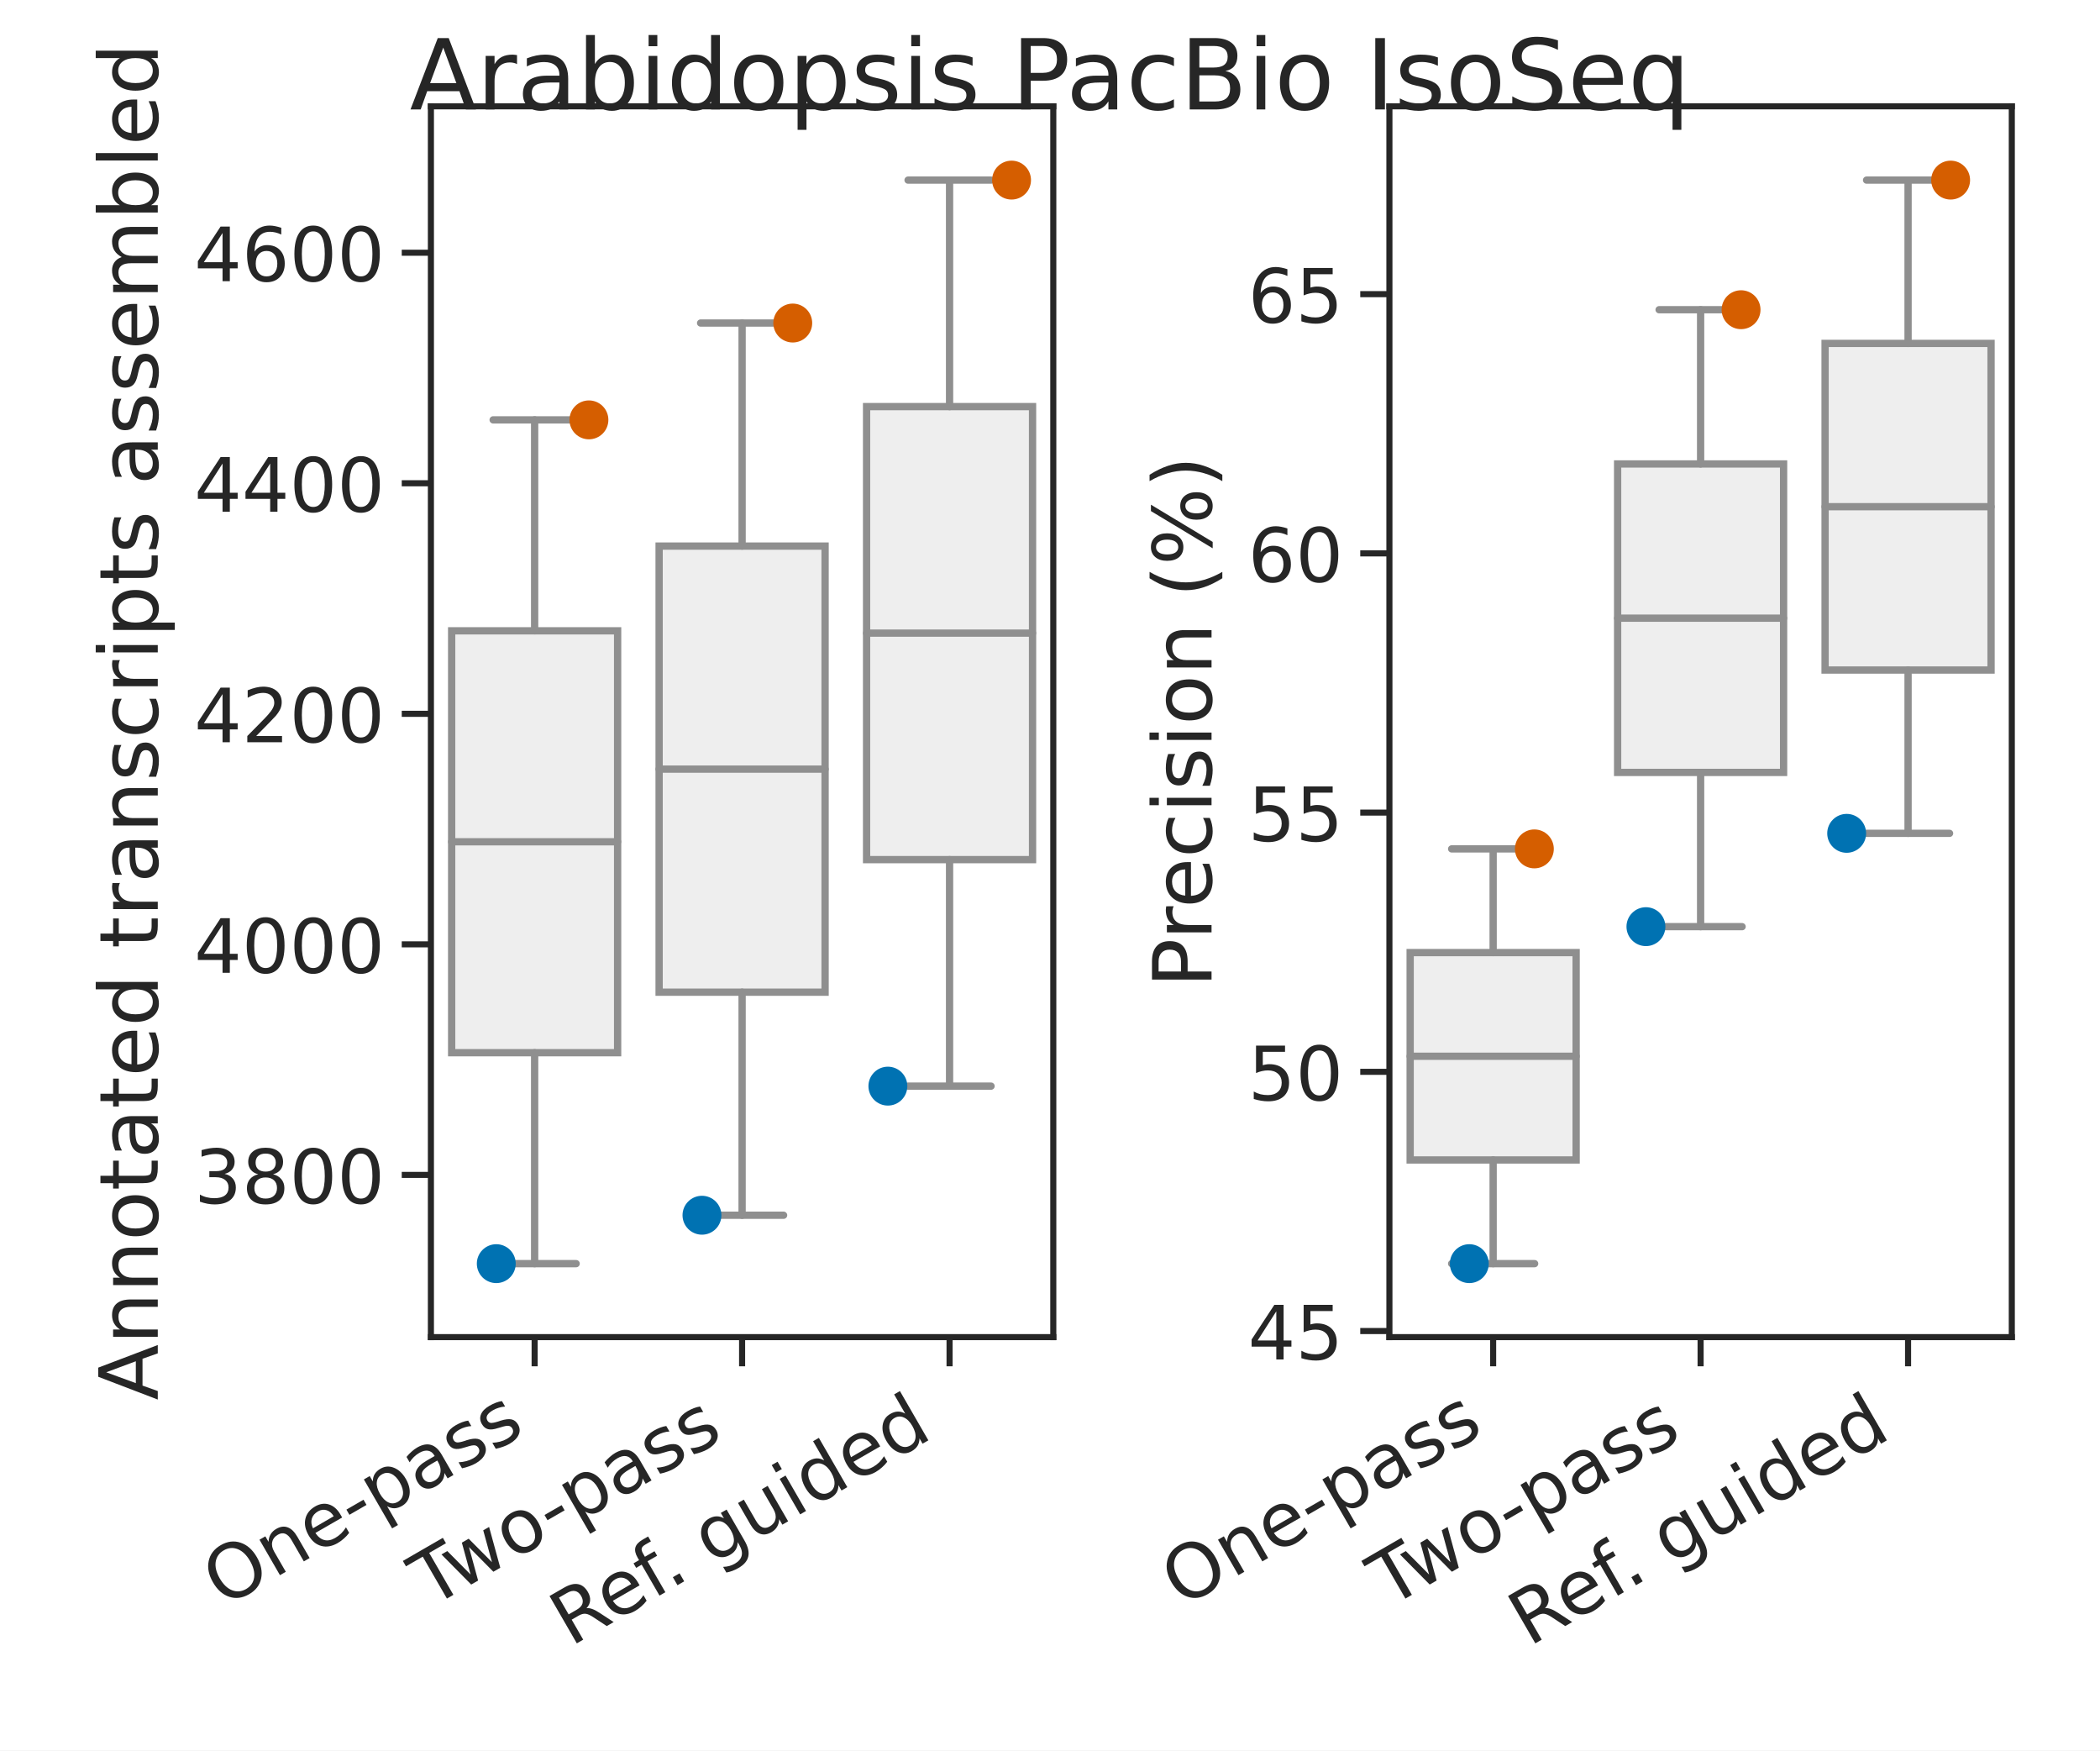
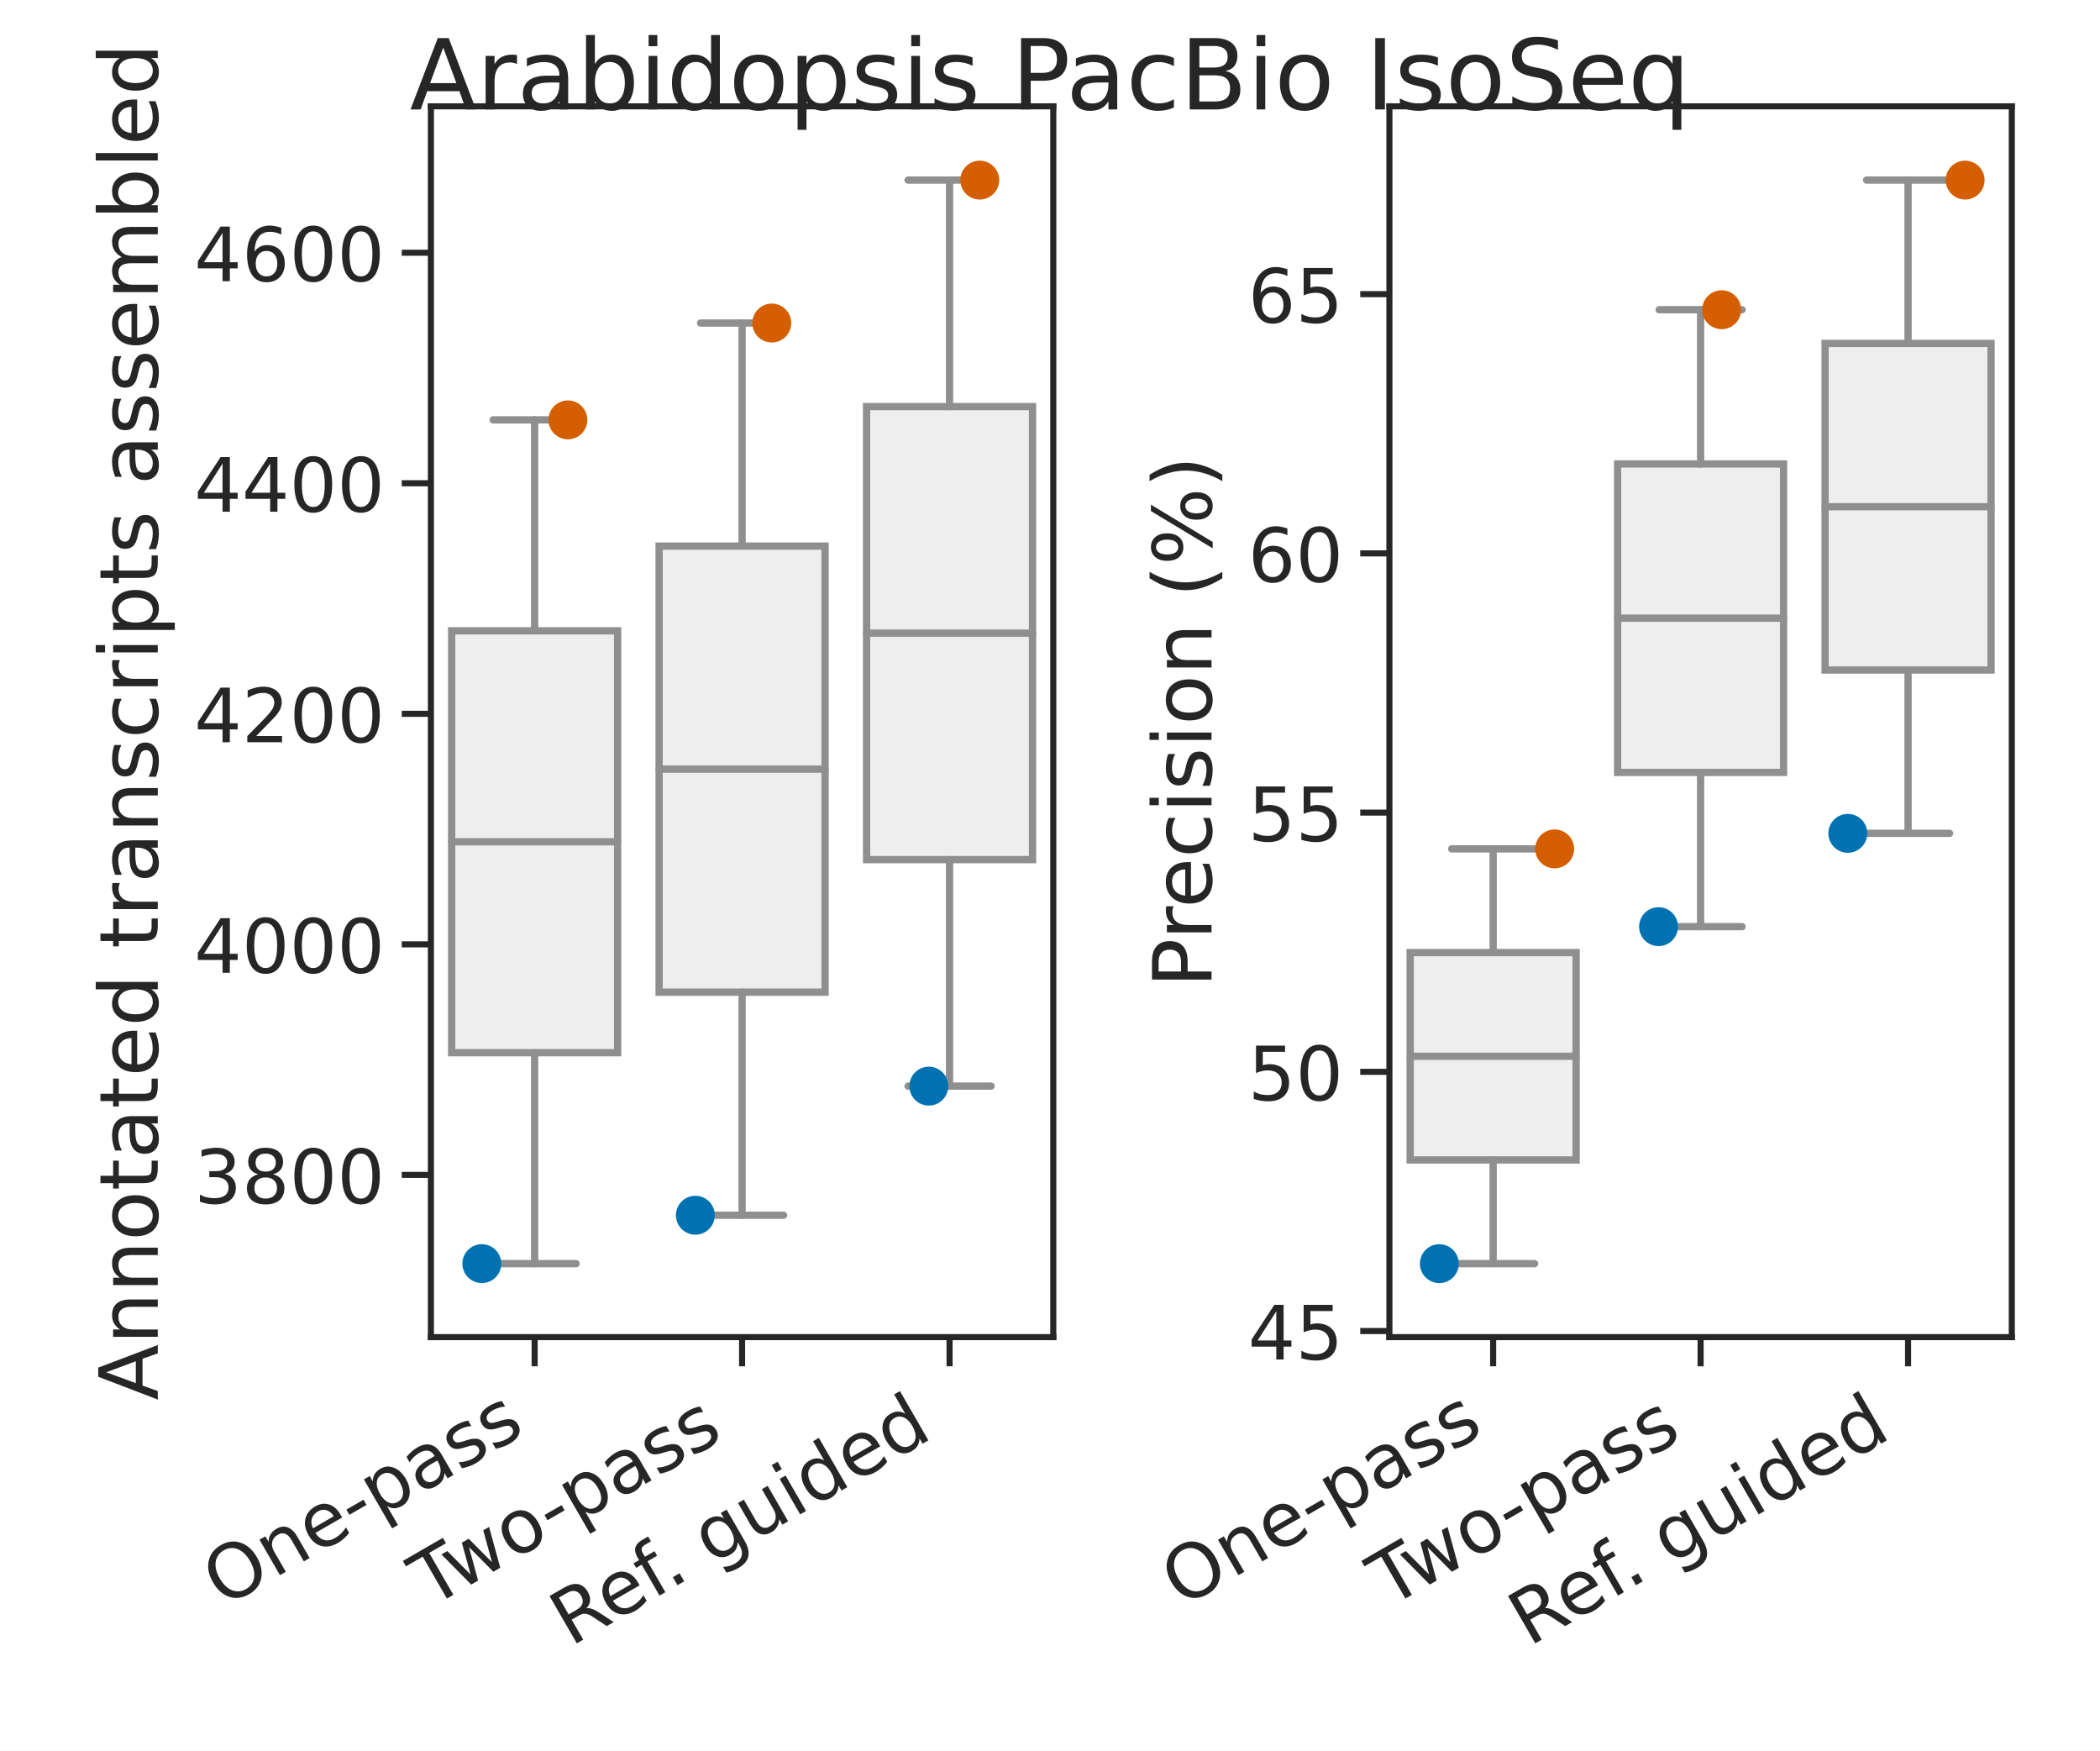
<svg xmlns="http://www.w3.org/2000/svg" xmlns:xlink="http://www.w3.org/1999/xlink" height="360pt" version="1.1" viewBox="0 0 432 360" width="432pt">
  <defs>
    <style type="text/css">
*{stroke-linecap:butt;stroke-linejoin:round;}
  </style>
  </defs>
  <g id="figure_1">
    <g id="patch_1">
      <path d="M 0 360  L 432 360  L 432 0  L 0 0  z " style="fill:#ffffff;" />
    </g>
    <g id="axes_1">
      <g id="patch_2">
        <path d="M 88.644 274.998  L 216.678 274.998  L 216.678 21.869  L 88.644 21.869  z " style="fill:#ffffff;" />
      </g>
      <g id="matplotlib.axis_1">
        <g id="xtick_1">
          <g id="line2d_1">
            <defs>
-               <path d="M 0 0  L 0 6  " id="m34d4d2c8b2" style="stroke:#262626;stroke-width:1.25;" />
+               <path d="M 0 0  L 0 6  " id="me820426468" style="stroke:#262626;stroke-width:1.25;" />
            </defs>
            <g>
-               <use style="fill:#262626;stroke:#262626;stroke-width:1.25;" x="109.983" xlink:href="#m34d4d2c8b2" y="274.998" />
+               <use style="fill:#262626;stroke:#262626;stroke-width:1.25;" x="109.983" xlink:href="#me820426468" y="274.998" />
            </g>
          </g>
          <g id="text_1">
            <text style="fill:#262626;font-family:DejaVu Sans;font-size:15.4px;font-style:normal;font-weight:normal;" transform="translate(45.87794 330.7188)rotate(-30)">One-pass</text>
          </g>
        </g>
        <g id="xtick_2">
          <g id="line2d_2">
            <g>
-               <use style="fill:#262626;stroke:#262626;stroke-width:1.25;" x="152.661" xlink:href="#m34d4d2c8b2" y="274.998" />
+               <use style="fill:#262626;stroke:#262626;stroke-width:1.25;" x="152.661" xlink:href="#me820426468" y="274.998" />
            </g>
          </g>
          <g id="text_2">
            <text style="fill:#262626;font-family:DejaVu Sans;font-size:15.4px;font-style:normal;font-weight:normal;" transform="translate(88.53093 330.7333)rotate(-30)">Two-pass</text>
          </g>
        </g>
        <g id="xtick_3">
          <g id="line2d_3">
            <g>
-               <use style="fill:#262626;stroke:#262626;stroke-width:1.25;" x="195.339" xlink:href="#m34d4d2c8b2" y="274.998" />
+               <use style="fill:#262626;stroke:#262626;stroke-width:1.25;" x="195.339" xlink:href="#me820426468" y="274.998" />
            </g>
          </g>
          <g id="text_3">
            <text style="fill:#262626;font-family:DejaVu Sans;font-size:15.4px;font-style:normal;font-weight:normal;" transform="translate(117.3512 338.7341)rotate(-30)">Ref. guided</text>
          </g>
        </g>
      </g>
      <g id="matplotlib.axis_2">
        <g id="ytick_1">
          <g id="line2d_4">
            <defs>
-               <path d="M 0 0  L -6 0  " id="m4e5c5e08ab" style="stroke:#262626;stroke-width:1.25;" />
+               <path d="M 0 0  L -6 0  " id="mbccf511c32" style="stroke:#262626;stroke-width:1.25;" />
            </defs>
            <g>
-               <use style="fill:#262626;stroke:#262626;stroke-width:1.25;" x="88.644" xlink:href="#m4e5c5e08ab" y="241.631" />
+               <use style="fill:#262626;stroke:#262626;stroke-width:1.25;" x="88.644" xlink:href="#mbccf511c32" y="241.631" />
            </g>
          </g>
          <g id="text_4">
            <text style="fill:#262626;font-family:DejaVu Sans;font-size:15.4px;font-style:normal;font-weight:normal;text-anchor:end;" transform="rotate(-0, 79.144, 247.4816)" x="79.144" y="247.482">3800</text>
          </g>
        </g>
        <g id="ytick_2">
          <g id="line2d_5">
            <g>
-               <use style="fill:#262626;stroke:#262626;stroke-width:1.25;" x="88.644" xlink:href="#m4e5c5e08ab" y="194.217" />
+               <use style="fill:#262626;stroke:#262626;stroke-width:1.25;" x="88.644" xlink:href="#mbccf511c32" y="194.217" />
            </g>
          </g>
          <g id="text_5">
            <text style="fill:#262626;font-family:DejaVu Sans;font-size:15.4px;font-style:normal;font-weight:normal;text-anchor:end;" transform="rotate(-0, 79.144, 200.0679)" x="79.144" y="200.068">4000</text>
          </g>
        </g>
        <g id="ytick_3">
          <g id="line2d_6">
            <g>
-               <use style="fill:#262626;stroke:#262626;stroke-width:1.25;" x="88.644" xlink:href="#m4e5c5e08ab" y="146.803" />
+               <use style="fill:#262626;stroke:#262626;stroke-width:1.25;" x="88.644" xlink:href="#mbccf511c32" y="146.803" />
            </g>
          </g>
          <g id="text_6">
            <text style="fill:#262626;font-family:DejaVu Sans;font-size:15.4px;font-style:normal;font-weight:normal;text-anchor:end;" transform="rotate(-0, 79.144, 152.6542)" x="79.144" y="152.654">4200</text>
          </g>
        </g>
        <g id="ytick_4">
          <g id="line2d_7">
            <g>
-               <use style="fill:#262626;stroke:#262626;stroke-width:1.25;" x="88.644" xlink:href="#m4e5c5e08ab" y="99.39" />
+               <use style="fill:#262626;stroke:#262626;stroke-width:1.25;" x="88.644" xlink:href="#mbccf511c32" y="99.39" />
            </g>
          </g>
          <g id="text_7">
            <text style="fill:#262626;font-family:DejaVu Sans;font-size:15.4px;font-style:normal;font-weight:normal;text-anchor:end;" transform="rotate(-0, 79.144, 105.2406)" x="79.144" y="105.241">4400</text>
          </g>
        </g>
        <g id="ytick_5">
          <g id="line2d_8">
            <g>
-               <use style="fill:#262626;stroke:#262626;stroke-width:1.25;" x="88.644" xlink:href="#m4e5c5e08ab" y="51.976" />
+               <use style="fill:#262626;stroke:#262626;stroke-width:1.25;" x="88.644" xlink:href="#mbccf511c32" y="51.976" />
            </g>
          </g>
          <g id="text_8">
            <text style="fill:#262626;font-family:DejaVu Sans;font-size:15.4px;font-style:normal;font-weight:normal;text-anchor:end;" transform="rotate(-0, 79.144, 57.82688)" x="79.144" y="57.827">4600</text>
          </g>
        </g>
        <g id="text_9">
          <text style="fill:#262626;font-family:DejaVu Sans;font-size:16.8px;font-style:normal;font-weight:normal;text-anchor:middle;" transform="rotate(-90, 32.45712, 148.4337)" x="32.457" y="148.434">Annotated transcripts assembled</text>
        </g>
      </g>
      <g id="patch_3">
-         <path clip-path="url(#p59d3397a83)" d="M 92.912 216.502  L 127.054 216.502  L 127.054 129.735  L 92.912 129.735  L 92.912 216.502  z " style="fill:#eeeeee;stroke:#8f8f8f;stroke-linejoin:miter;stroke-width:1.5;" />
+         <path clip-path="url(#p1c1df16504)" d="M 92.912 216.502  L 127.054 216.502  L 127.054 129.735  L 92.912 129.735  L 92.912 216.502  z " style="fill:#eeeeee;stroke:#8f8f8f;stroke-linejoin:miter;stroke-width:1.5;" />
      </g>
      <g id="patch_4">
-         <path clip-path="url(#p59d3397a83)" d="M 135.59 204.055  L 169.732 204.055  L 169.732 112.31  L 135.59 112.31  L 135.59 204.055  z " style="fill:#eeeeee;stroke:#8f8f8f;stroke-linejoin:miter;stroke-width:1.5;" />
+         <path clip-path="url(#p1c1df16504)" d="M 135.59 204.055  L 169.732 204.055  L 169.732 112.31  L 135.59 112.31  L 135.59 204.055  z " style="fill:#eeeeee;stroke:#8f8f8f;stroke-linejoin:miter;stroke-width:1.5;" />
      </g>
      <g id="patch_5">
-         <path clip-path="url(#p59d3397a83)" d="M 178.268 176.793  L 212.41 176.793  L 212.41 83.625  L 178.268 83.625  L 178.268 176.793  z " style="fill:#eeeeee;stroke:#8f8f8f;stroke-linejoin:miter;stroke-width:1.5;" />
+         <path clip-path="url(#p1c1df16504)" d="M 178.268 176.793  L 212.41 176.793  L 212.41 83.625  L 178.268 83.625  L 178.268 176.793  z " style="fill:#eeeeee;stroke:#8f8f8f;stroke-linejoin:miter;stroke-width:1.5;" />
      </g>
      <g id="PathCollection_1" />
      <g id="PathCollection_2" />
      <g id="line2d_9">
-         <path clip-path="url(#p59d3397a83)" d="M 109.983 216.502  L 109.983 259.885  " style="fill:none;stroke:#8f8f8f;stroke-linecap:round;stroke-width:1.5;" />
+         <path clip-path="url(#p1c1df16504)" d="M 109.983 216.502  L 109.983 259.885  " style="fill:none;stroke:#8f8f8f;stroke-linecap:round;stroke-width:1.5;" />
      </g>
      <g id="line2d_10">
-         <path clip-path="url(#p59d3397a83)" d="M 109.983 129.735  L 109.983 86.351  " style="fill:none;stroke:#8f8f8f;stroke-linecap:round;stroke-width:1.5;" />
+         <path clip-path="url(#p1c1df16504)" d="M 109.983 129.735  L 109.983 86.351  " style="fill:none;stroke:#8f8f8f;stroke-linecap:round;stroke-width:1.5;" />
      </g>
      <g id="line2d_11">
-         <path clip-path="url(#p59d3397a83)" d="M 101.447 259.885  L 118.519 259.885  " style="fill:none;stroke:#8f8f8f;stroke-linecap:round;stroke-width:1.5;" />
+         <path clip-path="url(#p1c1df16504)" d="M 101.447 259.885  L 118.519 259.885  " style="fill:none;stroke:#8f8f8f;stroke-linecap:round;stroke-width:1.5;" />
      </g>
      <g id="line2d_12">
-         <path clip-path="url(#p59d3397a83)" d="M 101.447 86.351  L 118.519 86.351  " style="fill:none;stroke:#8f8f8f;stroke-linecap:round;stroke-width:1.5;" />
+         <path clip-path="url(#p1c1df16504)" d="M 101.447 86.351  L 118.519 86.351  " style="fill:none;stroke:#8f8f8f;stroke-linecap:round;stroke-width:1.5;" />
      </g>
      <g id="line2d_13" />
      <g id="line2d_14">
-         <path clip-path="url(#p59d3397a83)" d="M 152.661 204.055  L 152.661 249.928  " style="fill:none;stroke:#8f8f8f;stroke-linecap:round;stroke-width:1.5;" />
+         <path clip-path="url(#p1c1df16504)" d="M 152.661 204.055  L 152.661 249.928  " style="fill:none;stroke:#8f8f8f;stroke-linecap:round;stroke-width:1.5;" />
      </g>
      <g id="line2d_15">
-         <path clip-path="url(#p59d3397a83)" d="M 152.661 112.31  L 152.661 66.437  " style="fill:none;stroke:#8f8f8f;stroke-linecap:round;stroke-width:1.5;" />
+         <path clip-path="url(#p1c1df16504)" d="M 152.661 112.31  L 152.661 66.437  " style="fill:none;stroke:#8f8f8f;stroke-linecap:round;stroke-width:1.5;" />
      </g>
      <g id="line2d_16">
-         <path clip-path="url(#p59d3397a83)" d="M 144.125 249.928  L 161.197 249.928  " style="fill:none;stroke:#8f8f8f;stroke-linecap:round;stroke-width:1.5;" />
+         <path clip-path="url(#p1c1df16504)" d="M 144.125 249.928  L 161.197 249.928  " style="fill:none;stroke:#8f8f8f;stroke-linecap:round;stroke-width:1.5;" />
      </g>
      <g id="line2d_17">
-         <path clip-path="url(#p59d3397a83)" d="M 144.125 66.437  L 161.197 66.437  " style="fill:none;stroke:#8f8f8f;stroke-linecap:round;stroke-width:1.5;" />
+         <path clip-path="url(#p1c1df16504)" d="M 144.125 66.437  L 161.197 66.437  " style="fill:none;stroke:#8f8f8f;stroke-linecap:round;stroke-width:1.5;" />
      </g>
      <g id="line2d_18" />
      <g id="line2d_19">
-         <path clip-path="url(#p59d3397a83)" d="M 195.339 176.793  L 195.339 223.377  " style="fill:none;stroke:#8f8f8f;stroke-linecap:round;stroke-width:1.5;" />
+         <path clip-path="url(#p1c1df16504)" d="M 195.339 176.793  L 195.339 223.377  " style="fill:none;stroke:#8f8f8f;stroke-linecap:round;stroke-width:1.5;" />
      </g>
      <g id="line2d_20">
-         <path clip-path="url(#p59d3397a83)" d="M 195.339 83.625  L 195.339 37.041  " style="fill:none;stroke:#8f8f8f;stroke-linecap:round;stroke-width:1.5;" />
+         <path clip-path="url(#p1c1df16504)" d="M 195.339 83.625  L 195.339 37.041  " style="fill:none;stroke:#8f8f8f;stroke-linecap:round;stroke-width:1.5;" />
      </g>
      <g id="line2d_21">
-         <path clip-path="url(#p59d3397a83)" d="M 186.803 223.377  L 203.875 223.377  " style="fill:none;stroke:#8f8f8f;stroke-linecap:round;stroke-width:1.5;" />
+         <path clip-path="url(#p1c1df16504)" d="M 186.803 223.377  L 203.875 223.377  " style="fill:none;stroke:#8f8f8f;stroke-linecap:round;stroke-width:1.5;" />
      </g>
      <g id="line2d_22">
-         <path clip-path="url(#p59d3397a83)" d="M 186.803 37.041  L 203.875 37.041  " style="fill:none;stroke:#8f8f8f;stroke-linecap:round;stroke-width:1.5;" />
+         <path clip-path="url(#p1c1df16504)" d="M 186.803 37.041  L 203.875 37.041  " style="fill:none;stroke:#8f8f8f;stroke-linecap:round;stroke-width:1.5;" />
      </g>
      <g id="line2d_23" />
      <g id="line2d_24">
-         <path clip-path="url(#p59d3397a83)" d="M 92.912 173.118  L 127.054 173.118  " style="fill:none;stroke:#8f8f8f;stroke-linecap:round;stroke-width:1.5;" />
+         <path clip-path="url(#p1c1df16504)" d="M 92.912 173.118  L 127.054 173.118  " style="fill:none;stroke:#8f8f8f;stroke-linecap:round;stroke-width:1.5;" />
      </g>
      <g id="line2d_25">
-         <path clip-path="url(#p59d3397a83)" d="M 135.59 158.183  L 169.732 158.183  " style="fill:none;stroke:#8f8f8f;stroke-linecap:round;stroke-width:1.5;" />
+         <path clip-path="url(#p1c1df16504)" d="M 135.59 158.183  L 169.732 158.183  " style="fill:none;stroke:#8f8f8f;stroke-linecap:round;stroke-width:1.5;" />
      </g>
      <g id="line2d_26">
-         <path clip-path="url(#p59d3397a83)" d="M 178.268 130.209  L 212.41 130.209  " style="fill:none;stroke:#8f8f8f;stroke-linecap:round;stroke-width:1.5;" />
+         <path clip-path="url(#p1c1df16504)" d="M 178.268 130.209  L 212.41 130.209  " style="fill:none;stroke:#8f8f8f;stroke-linecap:round;stroke-width:1.5;" />
      </g>
      <g id="patch_6">
        <path d="M 88.644 274.998  L 88.644 21.869  " style="fill:none;stroke:#262626;stroke-linecap:square;stroke-linejoin:miter;stroke-width:1.25;" />
      </g>
      <g id="patch_7">
        <path d="M 216.678 274.998  L 216.678 21.869  " style="fill:none;stroke:#262626;stroke-linecap:square;stroke-linejoin:miter;stroke-width:1.25;" />
      </g>
      <g id="patch_8">
        <path d="M 88.644 274.998  L 216.678 274.998  " style="fill:none;stroke:#262626;stroke-linecap:square;stroke-linejoin:miter;stroke-width:1.25;" />
      </g>
      <g id="patch_9">
        <path d="M 88.644 21.869  L 216.678 21.869  " style="fill:none;stroke:#262626;stroke-linecap:square;stroke-linejoin:miter;stroke-width:1.25;" />
      </g>
      <g id="PathCollection_3">
        <defs>
-           <path d="M 0 4  C 1.061 4 2.078 3.579 2.828 2.828  C 3.579 2.078 4 1.061 4 0  C 4 -1.061 3.579 -2.078 2.828 -2.828  C 2.078 -3.579 1.061 -4 0 -4  C -1.061 -4 -2.078 -3.579 -2.828 -2.828  C -3.579 -2.078 -4 -1.061 -4 0  C -4 1.061 -3.579 2.078 -2.828 2.828  C -2.078 3.579 -1.061 4 0 4  z " id="m62d9fc93c7" />
+           <path d="M 0 4  C 1.061 4 2.078 3.579 2.828 2.828  C 3.579 2.078 4 1.061 4 0  C 4 -1.061 3.579 -2.078 2.828 -2.828  C 2.078 -3.579 1.061 -4 0 -4  C -1.061 -4 -2.078 -3.579 -2.828 -2.828  C -3.579 -2.078 -4 -1.061 -4 0  C -4 1.061 -3.579 2.078 -2.828 2.828  C -2.078 3.579 -1.061 4 0 4  z " id="m26e49b76c7" />
        </defs>
-         <g clip-path="url(#p59d3397a83)">
-           <use style="fill:#0072b2;" x="102.091" xlink:href="#m62d9fc93c7" y="259.885" />
+         <g clip-path="url(#p1c1df16504)">
+           <use style="fill:#0072b2;" x="99.118" xlink:href="#m26e49b76c7" y="259.885" />
        </g>
      </g>
      <g id="PathCollection_4">
        <defs>
-           <path d="M 0 4  C 1.061 4 2.078 3.579 2.828 2.828  C 3.579 2.078 4 1.061 4 0  C 4 -1.061 3.579 -2.078 2.828 -2.828  C 2.078 -3.579 1.061 -4 0 -4  C -1.061 -4 -2.078 -3.579 -2.828 -2.828  C -3.579 -2.078 -4 -1.061 -4 0  C -4 1.061 -3.579 2.078 -2.828 2.828  C -2.078 3.579 -1.061 4 0 4  z " id="mbc9e2922b4" />
+           <path d="M 0 4  C 1.061 4 2.078 3.579 2.828 2.828  C 3.579 2.078 4 1.061 4 0  C 4 -1.061 3.579 -2.078 2.828 -2.828  C 2.078 -3.579 1.061 -4 0 -4  C -1.061 -4 -2.078 -3.579 -2.828 -2.828  C -3.579 -2.078 -4 -1.061 -4 0  C -4 1.061 -3.579 2.078 -2.828 2.828  C -2.078 3.579 -1.061 4 0 4  z " id="m6903864d88" />
        </defs>
-         <g clip-path="url(#p59d3397a83)">
-           <use style="fill:#d55e00;" x="121.151" xlink:href="#mbc9e2922b4" y="86.351" />
+         <g clip-path="url(#p1c1df16504)">
+           <use style="fill:#d55e00;" x="116.822" xlink:href="#m6903864d88" y="86.351" />
        </g>
      </g>
      <g id="PathCollection_5">
-         <g clip-path="url(#p59d3397a83)">
-           <use style="fill:#0072b2;" x="144.404" xlink:href="#m62d9fc93c7" y="249.928" />
+         <g clip-path="url(#p1c1df16504)">
+           <use style="fill:#0072b2;" x="143.044" xlink:href="#m26e49b76c7" y="249.928" />
        </g>
      </g>
      <g id="PathCollection_6">
-         <g clip-path="url(#p59d3397a83)">
-           <use style="fill:#d55e00;" x="163.08" xlink:href="#mbc9e2922b4" y="66.437" />
+         <g clip-path="url(#p1c1df16504)">
+           <use style="fill:#d55e00;" x="158.769" xlink:href="#m6903864d88" y="66.437" />
        </g>
      </g>
      <g id="PathCollection_7">
-         <g clip-path="url(#p59d3397a83)">
-           <use style="fill:#0072b2;" x="182.65" xlink:href="#m62d9fc93c7" y="223.377" />
+         <g clip-path="url(#p1c1df16504)">
+           <use style="fill:#0072b2;" x="191.071" xlink:href="#m26e49b76c7" y="223.377" />
        </g>
      </g>
      <g id="PathCollection_8">
-         <g clip-path="url(#p59d3397a83)">
-           <use style="fill:#d55e00;" x="208.091" xlink:href="#mbc9e2922b4" y="37.041" />
+         <g clip-path="url(#p1c1df16504)">
+           <use style="fill:#d55e00;" x="201.547" xlink:href="#m6903864d88" y="37.041" />
        </g>
      </g>
    </g>
    <g id="axes_2">
      <g id="patch_10">
        <path d="M 285.822 274.998  L 413.856 274.998  L 413.856 21.869  L 285.822 21.869  z " style="fill:#ffffff;" />
      </g>
      <g id="matplotlib.axis_3">
        <g id="xtick_4">
          <g id="line2d_27">
            <g>
-               <use style="fill:#262626;stroke:#262626;stroke-width:1.25;" x="307.161" xlink:href="#m34d4d2c8b2" y="274.998" />
+               <use style="fill:#262626;stroke:#262626;stroke-width:1.25;" x="307.161" xlink:href="#me820426468" y="274.998" />
            </g>
          </g>
          <g id="text_10">
            <text style="fill:#262626;font-family:DejaVu Sans;font-size:15.4px;font-style:normal;font-weight:normal;" transform="translate(243.0559 330.7188)rotate(-30)">One-pass</text>
          </g>
        </g>
        <g id="xtick_5">
          <g id="line2d_28">
            <g>
-               <use style="fill:#262626;stroke:#262626;stroke-width:1.25;" x="349.839" xlink:href="#m34d4d2c8b2" y="274.998" />
+               <use style="fill:#262626;stroke:#262626;stroke-width:1.25;" x="349.839" xlink:href="#me820426468" y="274.998" />
            </g>
          </g>
          <g id="text_11">
            <text style="fill:#262626;font-family:DejaVu Sans;font-size:15.4px;font-style:normal;font-weight:normal;" transform="translate(285.7089 330.7333)rotate(-30)">Two-pass</text>
          </g>
        </g>
        <g id="xtick_6">
          <g id="line2d_29">
            <g>
-               <use style="fill:#262626;stroke:#262626;stroke-width:1.25;" x="392.517" xlink:href="#m34d4d2c8b2" y="274.998" />
+               <use style="fill:#262626;stroke:#262626;stroke-width:1.25;" x="392.517" xlink:href="#me820426468" y="274.998" />
            </g>
          </g>
          <g id="text_12">
            <text style="fill:#262626;font-family:DejaVu Sans;font-size:15.4px;font-style:normal;font-weight:normal;" transform="translate(314.5292 338.7341)rotate(-30)">Ref. guided</text>
          </g>
        </g>
      </g>
      <g id="matplotlib.axis_4">
        <g id="ytick_6">
          <g id="line2d_30">
            <g>
-               <use style="fill:#262626;stroke:#262626;stroke-width:1.25;" x="285.822" xlink:href="#m4e5c5e08ab" y="273.746" />
+               <use style="fill:#262626;stroke:#262626;stroke-width:1.25;" x="285.822" xlink:href="#mbccf511c32" y="273.746" />
            </g>
          </g>
          <g id="text_13">
            <text style="fill:#262626;font-family:DejaVu Sans;font-size:15.4px;font-style:normal;font-weight:normal;text-anchor:end;" transform="rotate(-0, 276.322, 279.597)" x="276.322" y="279.597">45</text>
          </g>
        </g>
        <g id="ytick_7">
          <g id="line2d_31">
            <g>
-               <use style="fill:#262626;stroke:#262626;stroke-width:1.25;" x="285.822" xlink:href="#m4e5c5e08ab" y="220.434" />
+               <use style="fill:#262626;stroke:#262626;stroke-width:1.25;" x="285.822" xlink:href="#mbccf511c32" y="220.434" />
            </g>
          </g>
          <g id="text_14">
            <text style="fill:#262626;font-family:DejaVu Sans;font-size:15.4px;font-style:normal;font-weight:normal;text-anchor:end;" transform="rotate(-0, 276.322, 226.285)" x="276.322" y="226.285">50</text>
          </g>
        </g>
        <g id="ytick_8">
          <g id="line2d_32">
            <g>
-               <use style="fill:#262626;stroke:#262626;stroke-width:1.25;" x="285.822" xlink:href="#m4e5c5e08ab" y="167.122" />
+               <use style="fill:#262626;stroke:#262626;stroke-width:1.25;" x="285.822" xlink:href="#mbccf511c32" y="167.122" />
            </g>
          </g>
          <g id="text_15">
            <text style="fill:#262626;font-family:DejaVu Sans;font-size:15.4px;font-style:normal;font-weight:normal;text-anchor:end;" transform="rotate(-0, 276.322, 172.9729)" x="276.322" y="172.973">55</text>
          </g>
        </g>
        <g id="ytick_9">
          <g id="line2d_33">
            <g>
-               <use style="fill:#262626;stroke:#262626;stroke-width:1.25;" x="285.822" xlink:href="#m4e5c5e08ab" y="113.81" />
+               <use style="fill:#262626;stroke:#262626;stroke-width:1.25;" x="285.822" xlink:href="#mbccf511c32" y="113.81" />
            </g>
          </g>
          <g id="text_16">
            <text style="fill:#262626;font-family:DejaVu Sans;font-size:15.4px;font-style:normal;font-weight:normal;text-anchor:end;" transform="rotate(-0, 276.322, 119.6609)" x="276.322" y="119.661">60</text>
          </g>
        </g>
        <g id="ytick_10">
          <g id="line2d_34">
            <g>
-               <use style="fill:#262626;stroke:#262626;stroke-width:1.25;" x="285.822" xlink:href="#m4e5c5e08ab" y="60.498" />
+               <use style="fill:#262626;stroke:#262626;stroke-width:1.25;" x="285.822" xlink:href="#mbccf511c32" y="60.498" />
            </g>
          </g>
          <g id="text_17">
            <text style="fill:#262626;font-family:DejaVu Sans;font-size:15.4px;font-style:normal;font-weight:normal;text-anchor:end;" transform="rotate(-0, 276.322, 66.34886)" x="276.322" y="66.349">65</text>
          </g>
        </g>
        <g id="text_18">
          <text style="fill:#262626;font-family:DejaVu Sans;font-size:16.8px;font-style:normal;font-weight:normal;text-anchor:middle;" transform="rotate(-90, 249.2316, 148.4337)" x="249.232" y="148.434">Precision (%)</text>
        </g>
      </g>
      <g id="patch_11">
-         <path clip-path="url(#p171fffcc41)" d="M 290.09 238.56  L 324.232 238.56  L 324.232 195.911  L 290.09 195.911  L 290.09 238.56  z " style="fill:#eeeeee;stroke:#8f8f8f;stroke-linejoin:miter;stroke-width:1.5;" />
+         <path clip-path="url(#pb09b140ee7)" d="M 290.09 238.56  L 324.232 238.56  L 324.232 195.911  L 290.09 195.911  L 290.09 238.56  z " style="fill:#eeeeee;stroke:#8f8f8f;stroke-linejoin:miter;stroke-width:1.5;" />
      </g>
      <g id="patch_12">
-         <path clip-path="url(#p171fffcc41)" d="M 332.768 158.859  L 366.91 158.859  L 366.91 95.417  L 332.768 95.417  L 332.768 158.859  z " style="fill:#eeeeee;stroke:#8f8f8f;stroke-linejoin:miter;stroke-width:1.5;" />
+         <path clip-path="url(#pb09b140ee7)" d="M 332.768 158.859  L 366.91 158.859  L 366.91 95.417  L 332.768 95.417  L 332.768 158.859  z " style="fill:#eeeeee;stroke:#8f8f8f;stroke-linejoin:miter;stroke-width:1.5;" />
      </g>
      <g id="patch_13">
-         <path clip-path="url(#p171fffcc41)" d="M 375.446 137.801  L 409.588 137.801  L 409.588 70.627  L 375.446 70.627  L 375.446 137.801  z " style="fill:#eeeeee;stroke:#8f8f8f;stroke-linejoin:miter;stroke-width:1.5;" />
+         <path clip-path="url(#pb09b140ee7)" d="M 375.446 137.801  L 409.588 137.801  L 409.588 70.627  L 375.446 70.627  L 375.446 137.801  z " style="fill:#eeeeee;stroke:#8f8f8f;stroke-linejoin:miter;stroke-width:1.5;" />
      </g>
      <g id="PathCollection_9" />
      <g id="PathCollection_10" />
      <g id="line2d_35">
-         <path clip-path="url(#p171fffcc41)" d="M 307.161 238.56  L 307.161 259.885  " style="fill:none;stroke:#8f8f8f;stroke-linecap:round;stroke-width:1.5;" />
+         <path clip-path="url(#pb09b140ee7)" d="M 307.161 238.56  L 307.161 259.885  " style="fill:none;stroke:#8f8f8f;stroke-linecap:round;stroke-width:1.5;" />
      </g>
      <g id="line2d_36">
-         <path clip-path="url(#p171fffcc41)" d="M 307.161 195.911  L 307.161 174.586  " style="fill:none;stroke:#8f8f8f;stroke-linecap:round;stroke-width:1.5;" />
+         <path clip-path="url(#pb09b140ee7)" d="M 307.161 195.911  L 307.161 174.586  " style="fill:none;stroke:#8f8f8f;stroke-linecap:round;stroke-width:1.5;" />
      </g>
      <g id="line2d_37">
-         <path clip-path="url(#p171fffcc41)" d="M 298.625 259.885  L 315.697 259.885  " style="fill:none;stroke:#8f8f8f;stroke-linecap:round;stroke-width:1.5;" />
+         <path clip-path="url(#pb09b140ee7)" d="M 298.625 259.885  L 315.697 259.885  " style="fill:none;stroke:#8f8f8f;stroke-linecap:round;stroke-width:1.5;" />
      </g>
      <g id="line2d_38">
-         <path clip-path="url(#p171fffcc41)" d="M 298.625 174.586  L 315.697 174.586  " style="fill:none;stroke:#8f8f8f;stroke-linecap:round;stroke-width:1.5;" />
+         <path clip-path="url(#pb09b140ee7)" d="M 298.625 174.586  L 315.697 174.586  " style="fill:none;stroke:#8f8f8f;stroke-linecap:round;stroke-width:1.5;" />
      </g>
      <g id="line2d_39" />
      <g id="line2d_40">
-         <path clip-path="url(#p171fffcc41)" d="M 349.839 158.859  L 349.839 190.579  " style="fill:none;stroke:#8f8f8f;stroke-linecap:round;stroke-width:1.5;" />
+         <path clip-path="url(#pb09b140ee7)" d="M 349.839 158.859  L 349.839 190.579  " style="fill:none;stroke:#8f8f8f;stroke-linecap:round;stroke-width:1.5;" />
      </g>
      <g id="line2d_41">
-         <path clip-path="url(#p171fffcc41)" d="M 349.839 95.417  L 349.839 63.697  " style="fill:none;stroke:#8f8f8f;stroke-linecap:round;stroke-width:1.5;" />
+         <path clip-path="url(#pb09b140ee7)" d="M 349.839 95.417  L 349.839 63.697  " style="fill:none;stroke:#8f8f8f;stroke-linecap:round;stroke-width:1.5;" />
      </g>
      <g id="line2d_42">
-         <path clip-path="url(#p171fffcc41)" d="M 341.303 190.579  L 358.375 190.579  " style="fill:none;stroke:#8f8f8f;stroke-linecap:round;stroke-width:1.5;" />
+         <path clip-path="url(#pb09b140ee7)" d="M 341.303 190.579  L 358.375 190.579  " style="fill:none;stroke:#8f8f8f;stroke-linecap:round;stroke-width:1.5;" />
      </g>
      <g id="line2d_43">
-         <path clip-path="url(#p171fffcc41)" d="M 341.303 63.697  L 358.375 63.697  " style="fill:none;stroke:#8f8f8f;stroke-linecap:round;stroke-width:1.5;" />
+         <path clip-path="url(#pb09b140ee7)" d="M 341.303 63.697  L 358.375 63.697  " style="fill:none;stroke:#8f8f8f;stroke-linecap:round;stroke-width:1.5;" />
      </g>
      <g id="line2d_44" />
      <g id="line2d_45">
-         <path clip-path="url(#p171fffcc41)" d="M 392.517 137.801  L 392.517 171.387  " style="fill:none;stroke:#8f8f8f;stroke-linecap:round;stroke-width:1.5;" />
+         <path clip-path="url(#pb09b140ee7)" d="M 392.517 137.801  L 392.517 171.387  " style="fill:none;stroke:#8f8f8f;stroke-linecap:round;stroke-width:1.5;" />
      </g>
      <g id="line2d_46">
-         <path clip-path="url(#p171fffcc41)" d="M 392.517 70.627  L 392.517 37.041  " style="fill:none;stroke:#8f8f8f;stroke-linecap:round;stroke-width:1.5;" />
+         <path clip-path="url(#pb09b140ee7)" d="M 392.517 70.627  L 392.517 37.041  " style="fill:none;stroke:#8f8f8f;stroke-linecap:round;stroke-width:1.5;" />
      </g>
      <g id="line2d_47">
-         <path clip-path="url(#p171fffcc41)" d="M 383.981 171.387  L 401.053 171.387  " style="fill:none;stroke:#8f8f8f;stroke-linecap:round;stroke-width:1.5;" />
+         <path clip-path="url(#pb09b140ee7)" d="M 383.981 171.387  L 401.053 171.387  " style="fill:none;stroke:#8f8f8f;stroke-linecap:round;stroke-width:1.5;" />
      </g>
      <g id="line2d_48">
-         <path clip-path="url(#p171fffcc41)" d="M 383.981 37.041  L 401.053 37.041  " style="fill:none;stroke:#8f8f8f;stroke-linecap:round;stroke-width:1.5;" />
+         <path clip-path="url(#pb09b140ee7)" d="M 383.981 37.041  L 401.053 37.041  " style="fill:none;stroke:#8f8f8f;stroke-linecap:round;stroke-width:1.5;" />
      </g>
      <g id="line2d_49" />
      <g id="line2d_50">
-         <path clip-path="url(#p171fffcc41)" d="M 290.09 217.235  L 324.232 217.235  " style="fill:none;stroke:#8f8f8f;stroke-linecap:round;stroke-width:1.5;" />
+         <path clip-path="url(#pb09b140ee7)" d="M 290.09 217.235  L 324.232 217.235  " style="fill:none;stroke:#8f8f8f;stroke-linecap:round;stroke-width:1.5;" />
      </g>
      <g id="line2d_51">
-         <path clip-path="url(#p171fffcc41)" d="M 332.768 127.138  L 366.91 127.138  " style="fill:none;stroke:#8f8f8f;stroke-linecap:round;stroke-width:1.5;" />
+         <path clip-path="url(#pb09b140ee7)" d="M 332.768 127.138  L 366.91 127.138  " style="fill:none;stroke:#8f8f8f;stroke-linecap:round;stroke-width:1.5;" />
      </g>
      <g id="line2d_52">
-         <path clip-path="url(#p171fffcc41)" d="M 375.446 104.214  L 409.588 104.214  " style="fill:none;stroke:#8f8f8f;stroke-linecap:round;stroke-width:1.5;" />
+         <path clip-path="url(#pb09b140ee7)" d="M 375.446 104.214  L 409.588 104.214  " style="fill:none;stroke:#8f8f8f;stroke-linecap:round;stroke-width:1.5;" />
      </g>
      <g id="patch_14">
        <path d="M 285.822 274.998  L 285.822 21.869  " style="fill:none;stroke:#262626;stroke-linecap:square;stroke-linejoin:miter;stroke-width:1.25;" />
      </g>
      <g id="patch_15">
        <path d="M 413.856 274.998  L 413.856 21.869  " style="fill:none;stroke:#262626;stroke-linecap:square;stroke-linejoin:miter;stroke-width:1.25;" />
      </g>
      <g id="patch_16">
        <path d="M 285.822 274.998  L 413.856 274.998  " style="fill:none;stroke:#262626;stroke-linecap:square;stroke-linejoin:miter;stroke-width:1.25;" />
      </g>
      <g id="patch_17">
        <path d="M 285.822 21.869  L 413.856 21.869  " style="fill:none;stroke:#262626;stroke-linecap:square;stroke-linejoin:miter;stroke-width:1.25;" />
      </g>
      <g id="PathCollection_11">
-         <g clip-path="url(#p171fffcc41)">
-           <use style="fill:#0072b2;" x="302.258" xlink:href="#m62d9fc93c7" y="259.885" />
+         <g clip-path="url(#pb09b140ee7)">
+           <use style="fill:#0072b2;" x="296.093" xlink:href="#m26e49b76c7" y="259.885" />
        </g>
      </g>
      <g id="PathCollection_12">
-         <g clip-path="url(#p171fffcc41)">
-           <use style="fill:#d55e00;" x="315.641" xlink:href="#mbc9e2922b4" y="174.586" />
+         <g clip-path="url(#pb09b140ee7)">
+           <use style="fill:#d55e00;" x="319.809" xlink:href="#m6903864d88" y="174.586" />
        </g>
      </g>
      <g id="PathCollection_13">
-         <g clip-path="url(#p171fffcc41)">
-           <use style="fill:#0072b2;" x="338.591" xlink:href="#m62d9fc93c7" y="190.579" />
+         <g clip-path="url(#pb09b140ee7)">
+           <use style="fill:#0072b2;" x="341.189" xlink:href="#m26e49b76c7" y="190.579" />
        </g>
      </g>
      <g id="PathCollection_14">
-         <g clip-path="url(#p171fffcc41)">
-           <use style="fill:#d55e00;" x="358.161" xlink:href="#mbc9e2922b4" y="63.697" />
+         <g clip-path="url(#pb09b140ee7)">
+           <use style="fill:#d55e00;" x="354.172" xlink:href="#m6903864d88" y="63.697" />
        </g>
      </g>
      <g id="PathCollection_15">
-         <g clip-path="url(#p171fffcc41)">
-           <use style="fill:#0072b2;" x="379.887" xlink:href="#m62d9fc93c7" y="171.387" />
+         <g clip-path="url(#pb09b140ee7)">
+           <use style="fill:#0072b2;" x="380.119" xlink:href="#m26e49b76c7" y="171.387" />
        </g>
      </g>
      <g id="PathCollection_16">
-         <g clip-path="url(#p171fffcc41)">
-           <use style="fill:#d55e00;" x="401.273" xlink:href="#mbc9e2922b4" y="37.041" />
+         <g clip-path="url(#pb09b140ee7)">
+           <use style="fill:#d55e00;" x="404.254" xlink:href="#m6903864d88" y="37.041" />
        </g>
      </g>
    </g>
    <g id="text_19">
      <text style="fill:#262626;font-family:DejaVu Sans;font-size:20.16px;font-style:normal;font-weight:normal;text-anchor:middle;" transform="rotate(-0, 216, 22.51845)" x="216" y="22.518">Arabidopsis PacBio IsoSeq</text>
    </g>
  </g>
  <defs>
-     <clipPath id="p59d3397a83">
+     <clipPath id="p1c1df16504">
      <rect height="253.129" width="128.034" x="88.644" y="21.869" />
    </clipPath>
-     <clipPath id="p171fffcc41">
+     <clipPath id="pb09b140ee7">
      <rect height="253.129" width="128.034" x="285.822" y="21.869" />
    </clipPath>
  </defs>
</svg>
